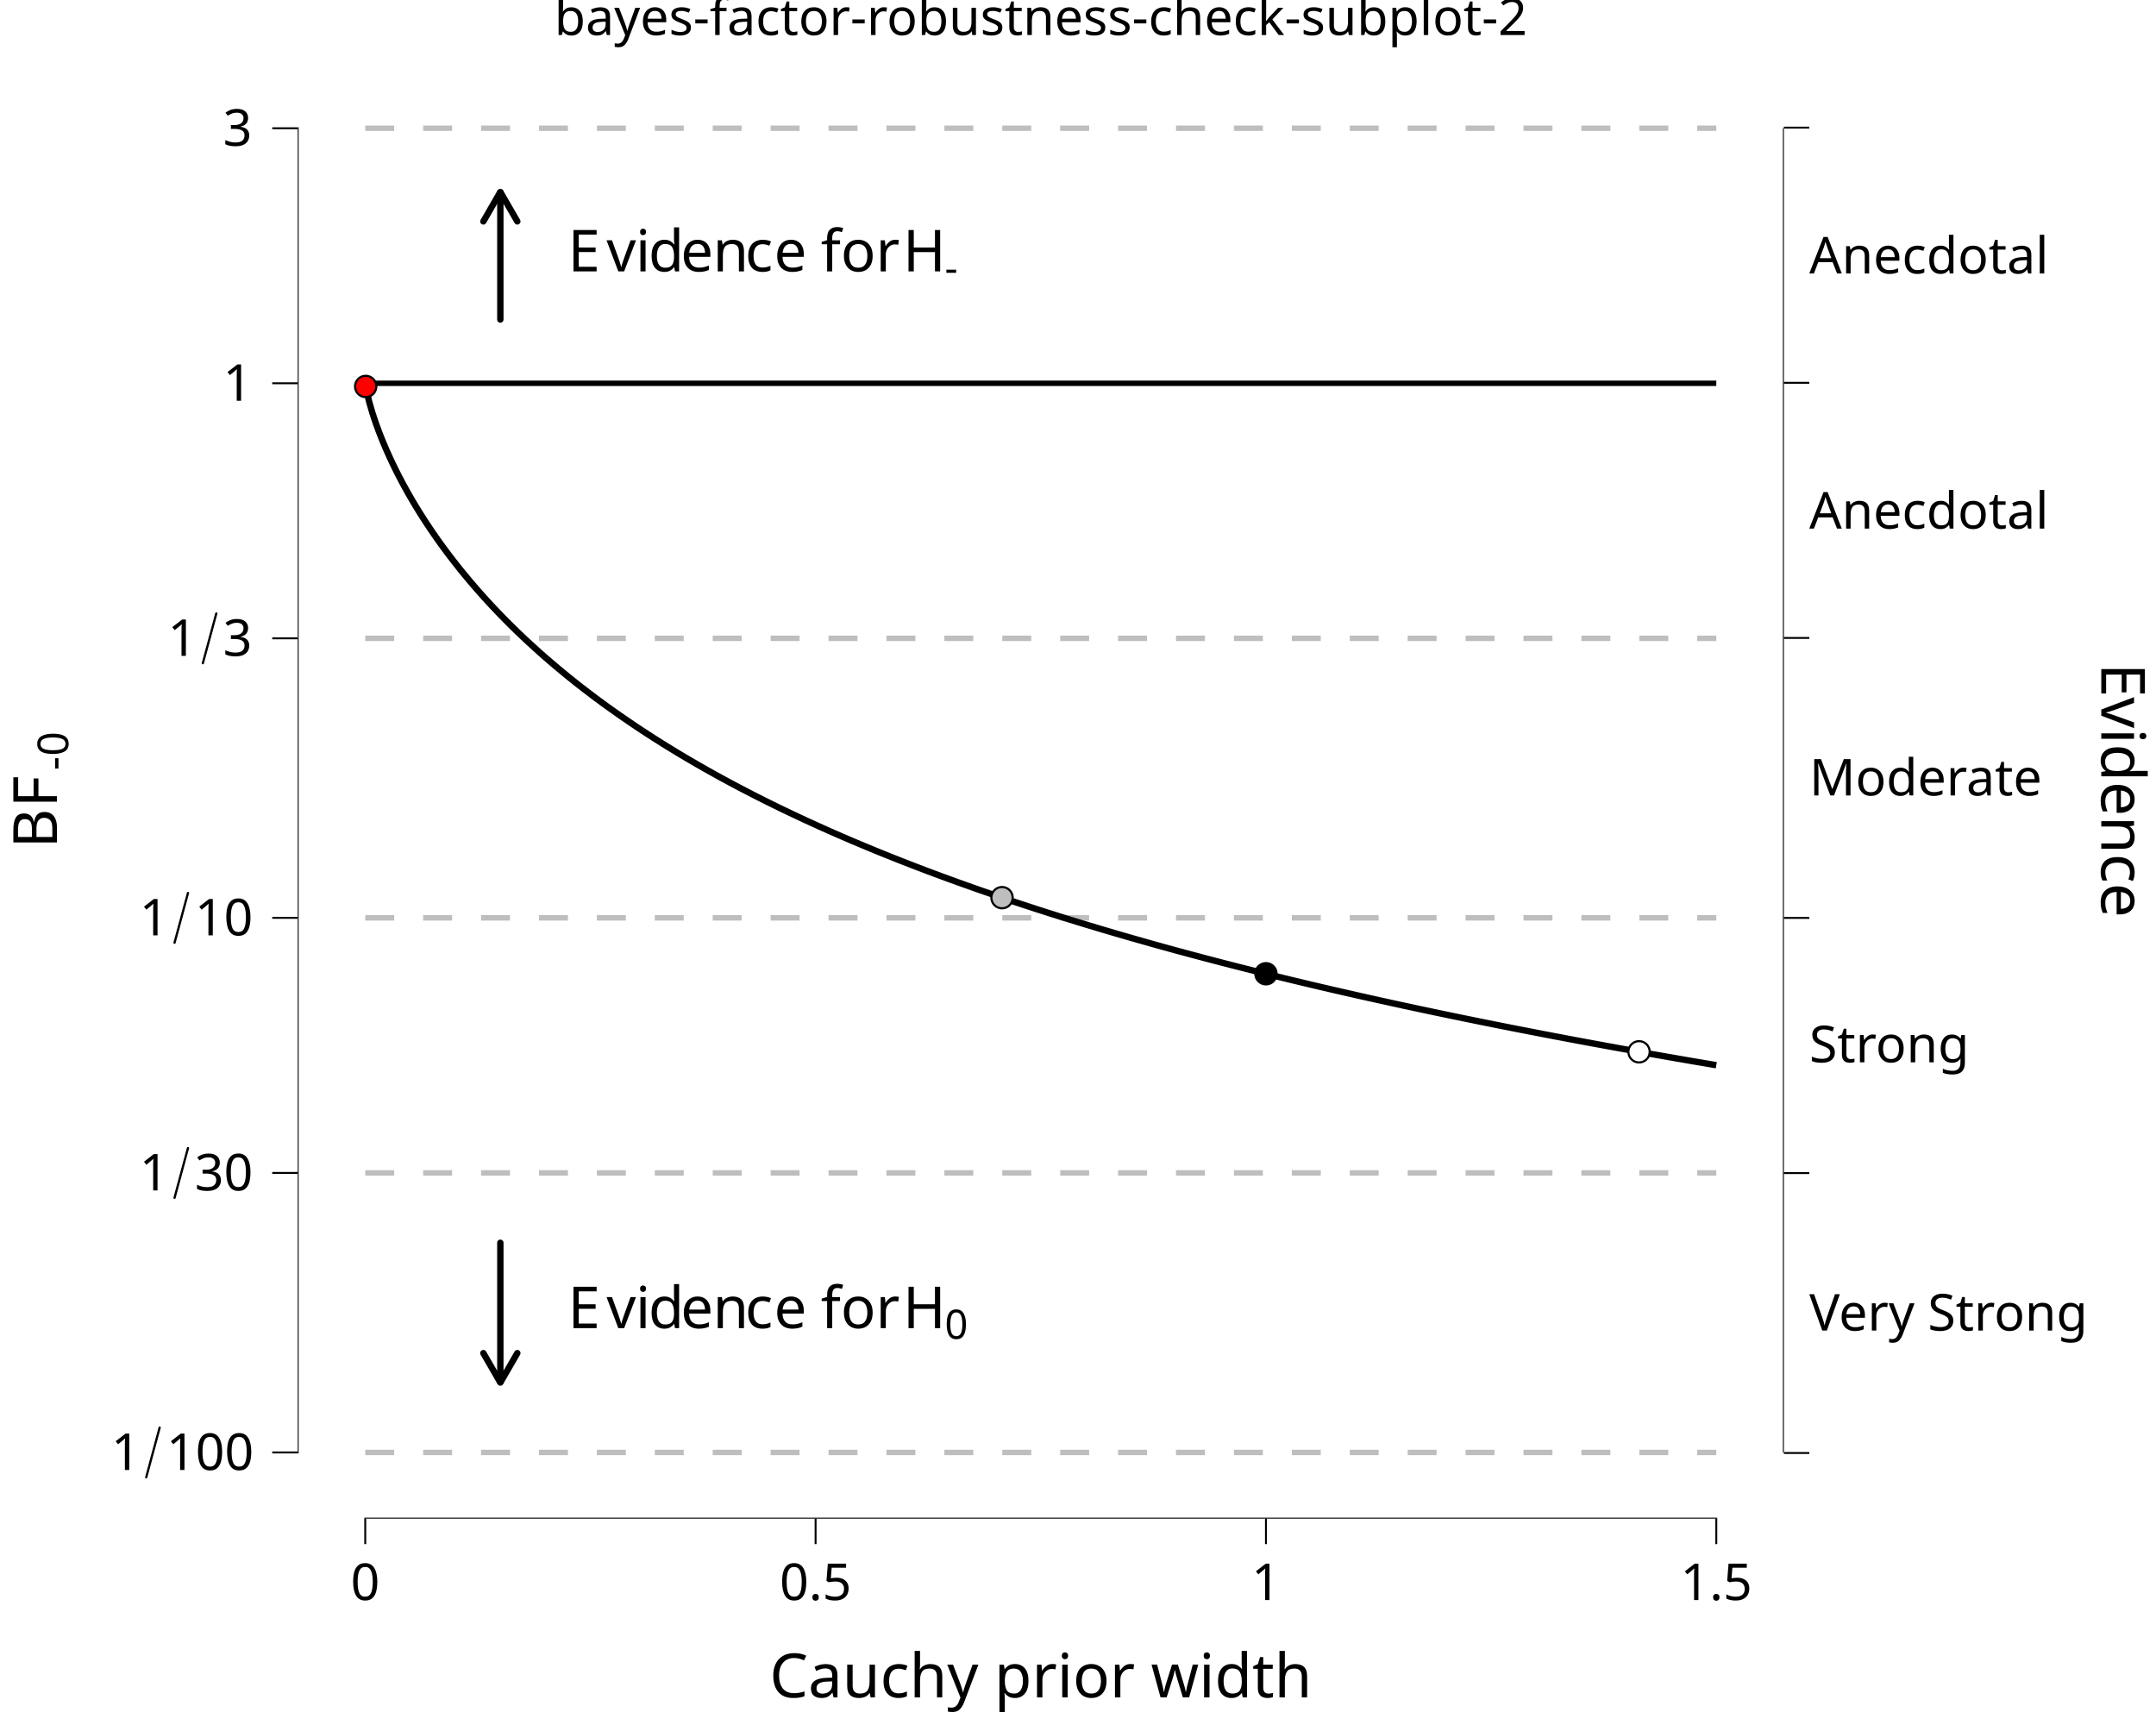
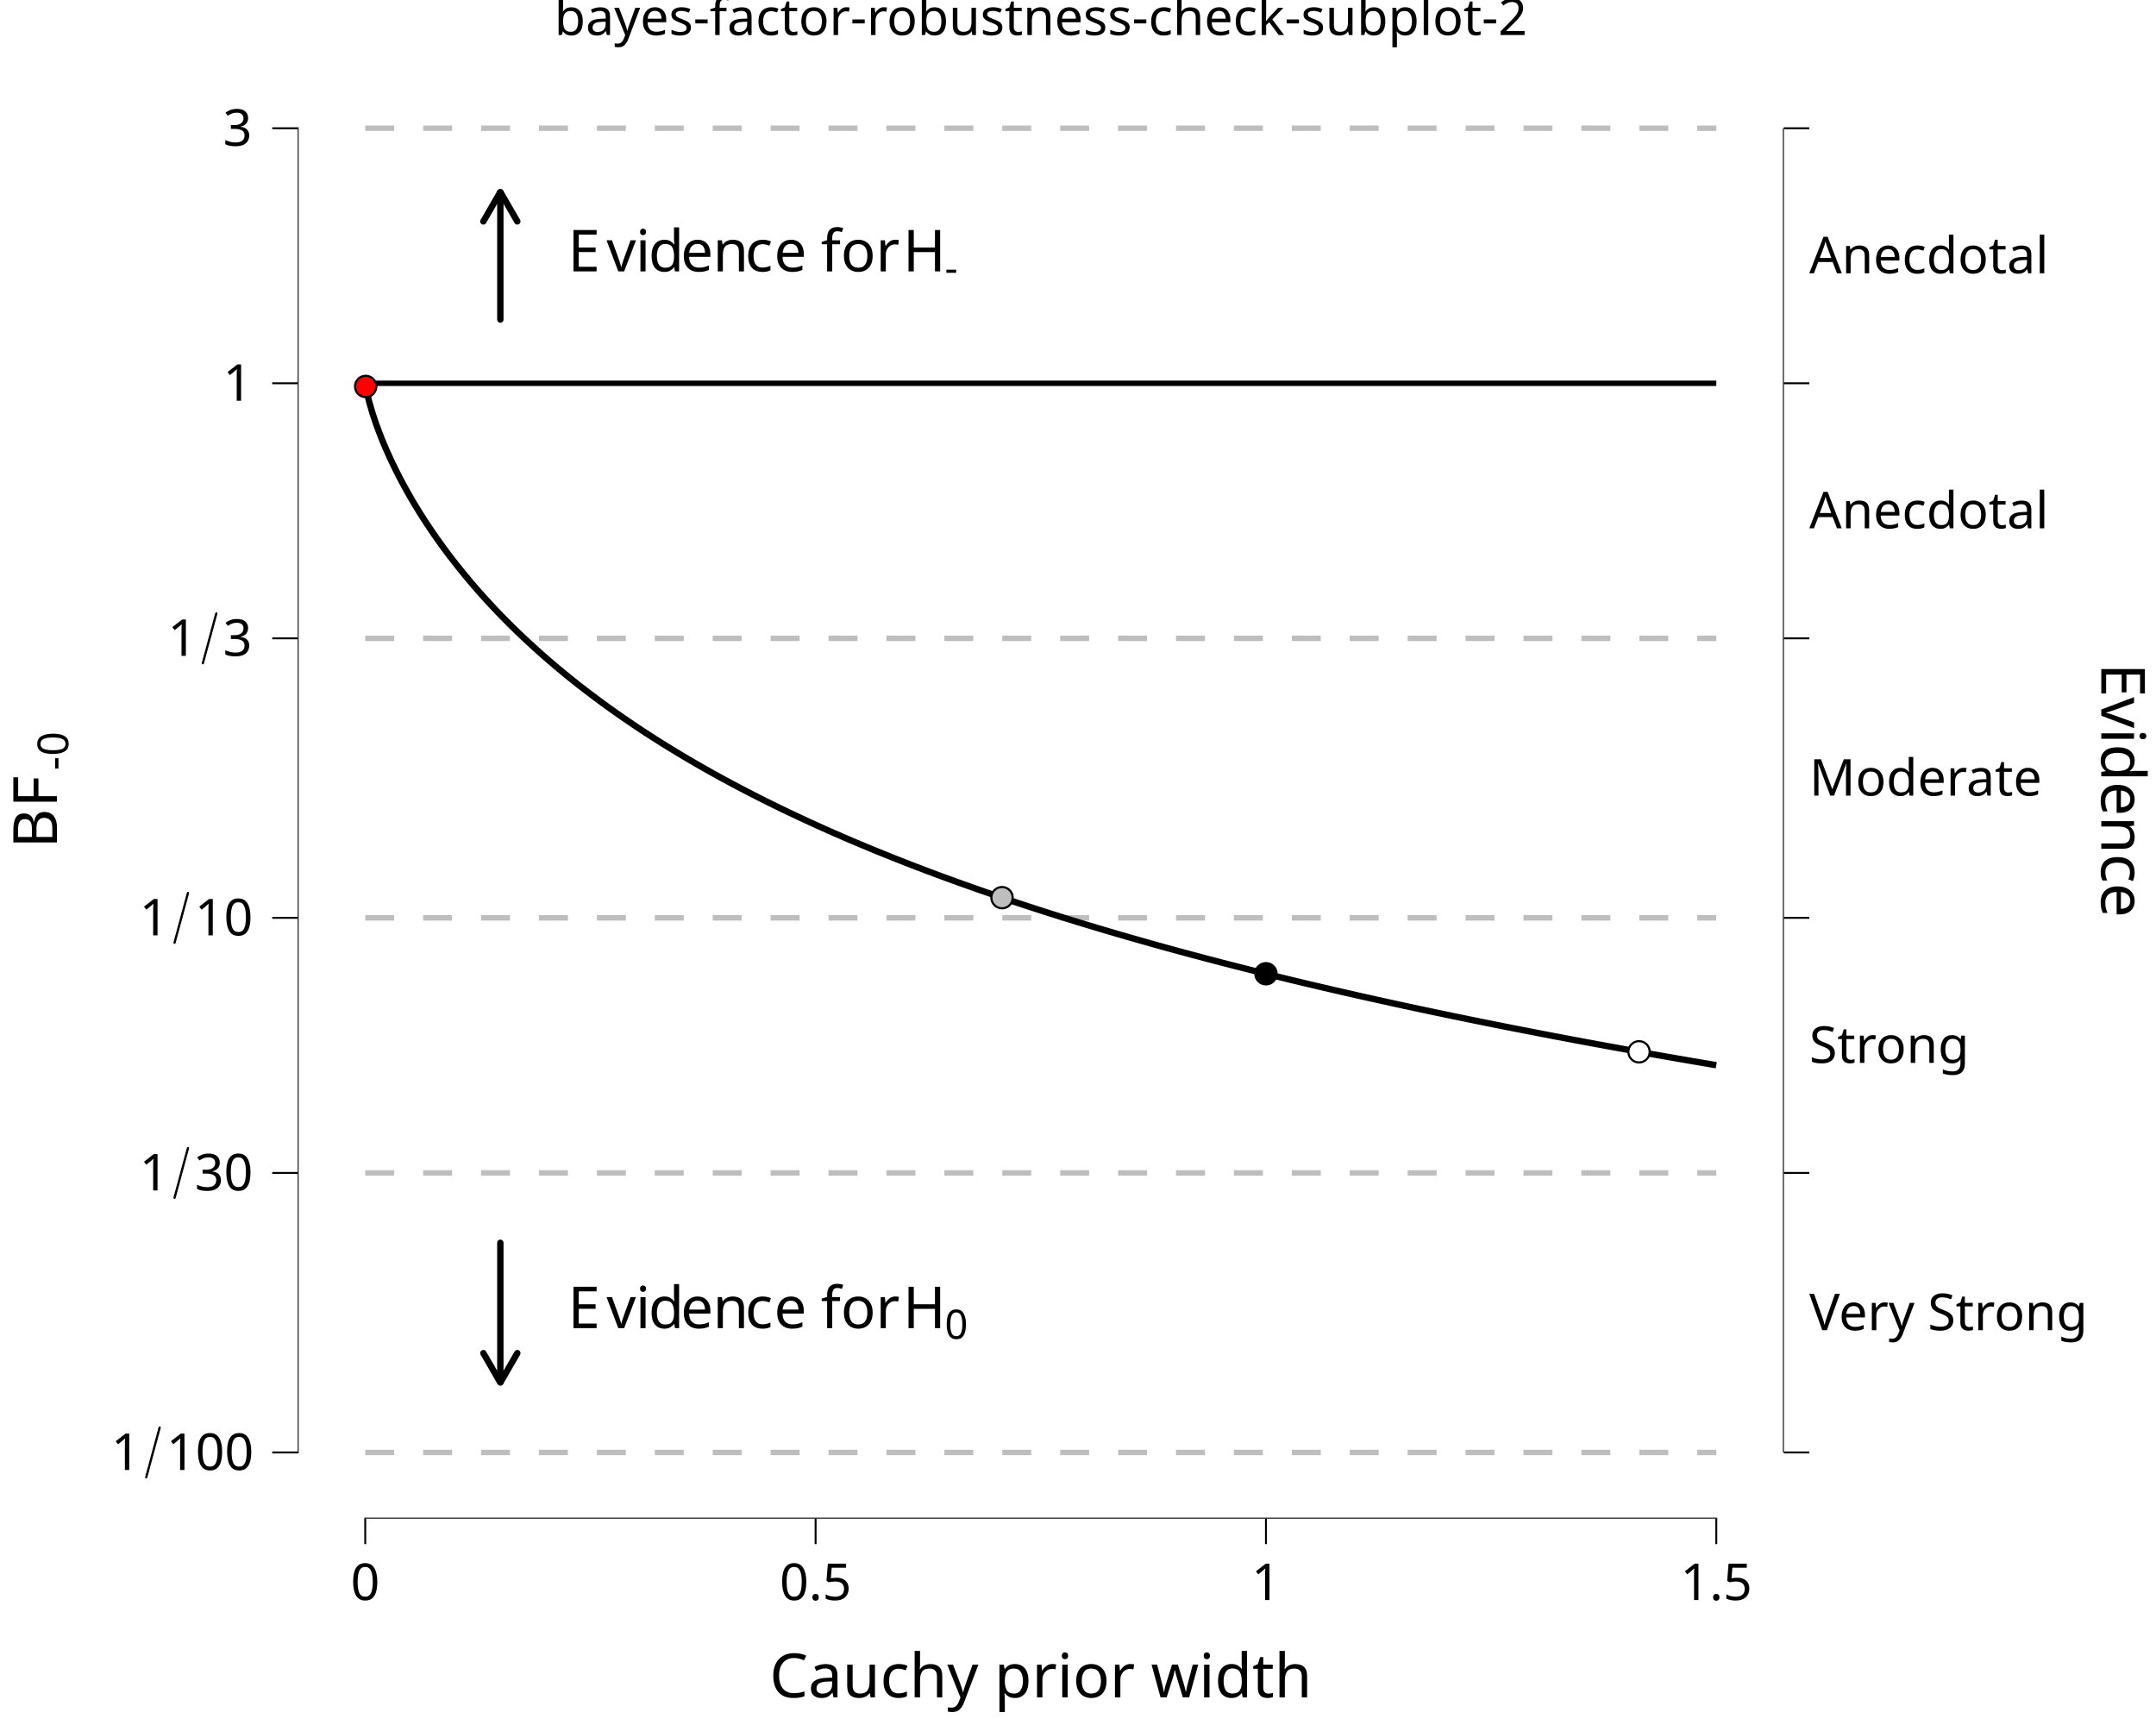
<svg xmlns="http://www.w3.org/2000/svg" class="svglite" data-engine-version="2.0" width="720.00pt" height="576.00pt" viewBox="0 0 720.00 576.00">
  <defs>
    <style type="text/css">
    .svglite line, .svglite polyline, .svglite polygon, .svglite path, .svglite rect, .svglite circle {
      fill: none;
      stroke: #000000;
      stroke-linecap: round;
      stroke-linejoin: round;
      stroke-miterlimit: 10.00;
    }
  </style>
  </defs>
  <rect width="100%" height="100%" style="stroke: none; fill: #FFFFFF;" />
  <defs>
    <clipPath id="cpMC4wMHw3MjAuMDB8MC4wMHw1NzYuMDA=">
      <rect x="0.00" y="0.00" width="720.00" height="576.00" />
    </clipPath>
  </defs>
  <g clip-path="url(#cpMC4wMHw3MjAuMDB8MC4wMHw1NzYuMDA=)">
    <rect x="0.00" y="0.00" width="720.00" height="576.00" style="stroke-width: 10.67; stroke: none;" />
  </g>
  <defs>
    <clipPath id="cpOTkuNDJ8NTk1LjcyfDIwLjcxfDUwNy4wOQ==">
      <rect x="99.42" y="20.71" width="496.31" height="486.39" />
    </clipPath>
  </defs>
  <g clip-path="url(#cpOTkuNDJ8NTk1LjcyfDIwLjcxfDUwNy4wOQ==)">
    <rect x="99.42" y="20.71" width="496.31" height="486.39" style="stroke-width: 10.67; stroke: none;" />
    <line x1="121.97" y1="484.99" x2="573.16" y2="484.99" style="stroke-width: 1.81; stroke: #BEBEBE; stroke-dasharray: 9.67,9.67; stroke-linecap: butt;" />
    <line x1="121.97" y1="391.65" x2="573.16" y2="391.65" style="stroke-width: 1.81; stroke: #BEBEBE; stroke-dasharray: 9.67,9.67; stroke-linecap: butt;" />
    <line x1="121.97" y1="306.48" x2="573.16" y2="306.48" style="stroke-width: 1.81; stroke: #BEBEBE; stroke-dasharray: 9.67,9.67; stroke-linecap: butt;" />
    <line x1="121.97" y1="213.15" x2="573.16" y2="213.15" style="stroke-width: 1.81; stroke: #BEBEBE; stroke-dasharray: 9.67,9.67; stroke-linecap: butt;" />
    <line x1="121.97" y1="127.98" x2="573.16" y2="127.98" style="stroke-width: 1.81; stroke-linecap: butt;" />
    <line x1="121.97" y1="42.82" x2="573.16" y2="42.82" style="stroke-width: 1.81; stroke: #BEBEBE; stroke-dasharray: 9.67,9.67; stroke-linecap: butt;" />
    <polyline points="122.12,129.04 123.26,134.08 124.39,137.96 125.52,141.35 126.65,144.43 127.78,147.28 128.91,149.95 130.04,152.48 131.17,154.90 132.30,157.20 133.43,159.42 134.56,161.55 135.69,163.61 136.82,165.61 137.95,167.55 139.08,169.43 140.21,171.26 141.34,173.04 142.47,174.78 143.60,176.48 144.73,178.14 145.86,179.76 146.99,181.35 148.12,182.91 149.25,184.43 150.39,185.93 151.52,187.39 152.65,188.83 153.78,190.25 154.91,191.64 156.04,193.00 157.17,194.35 158.30,195.67 159.43,196.97 160.56,198.25 161.69,199.51 162.82,200.75 163.95,201.97 165.08,203.18 166.21,204.36 167.34,205.54 168.47,206.69 169.60,207.83 170.73,208.95 171.86,210.06 172.99,211.16 174.12,212.24 175.25,213.31 176.38,214.36 177.52,215.40 178.65,216.43 179.78,217.45 180.91,218.46 182.04,219.45 183.17,220.43 184.30,221.40 185.43,222.36 186.56,223.31 187.69,224.25 188.82,225.18 189.95,226.10 191.08,227.01 192.21,227.91 193.34,228.80 194.47,229.68 195.60,230.55 196.73,231.41 197.86,232.27 198.99,233.12 200.12,233.95 201.25,234.78 202.38,235.61 203.51,236.42 204.65,237.23 205.78,238.03 206.91,238.82 208.04,239.60 209.17,240.38 210.30,241.15 211.43,241.92 212.56,242.68 213.69,243.43 214.82,244.17 215.95,244.91 217.08,245.64 218.21,246.37 219.34,247.08 220.47,247.80 221.60,248.51 222.73,249.21 223.86,249.90 224.99,250.59 226.12,251.28 227.25,251.96 228.38,252.63 229.51,253.30 230.64,253.96 231.78,254.62 232.91,255.28 234.04,255.92 235.17,256.57 236.30,257.21 237.43,257.84 238.56,258.47 239.69,259.10 240.82,259.72 241.95,260.33 243.08,260.94 244.21,261.55 245.34,262.15 246.47,262.75 247.60,263.34 248.73,263.93 249.86,264.52 250.99,265.10 252.12,265.68 253.25,266.25 254.38,266.82 255.51,267.39 256.64,267.95 257.77,268.51 258.91,269.07 260.04,269.62 261.17,270.17 262.30,270.71 263.43,271.25 264.56,271.79 265.69,272.32 266.82,272.86 267.95,273.38 269.08,273.91 270.21,274.43 271.34,274.94 272.47,275.46 273.60,275.97 274.73,276.48 275.86,276.98 276.99,277.49 278.12,277.99 279.25,278.48 280.38,278.97 281.51,279.47 282.64,279.95 283.77,280.44 284.90,280.92 286.04,281.40 287.17,281.87 288.30,282.35 289.43,282.82 290.56,283.29 291.69,283.75 292.82,284.22 293.95,284.68 295.08,285.13 296.21,285.59 297.34,286.04 298.47,286.49 299.60,286.94 300.73,287.39 301.86,287.83 302.99,288.27 304.12,288.71 305.25,289.15 306.38,289.58 307.51,290.01 308.64,290.44 309.77,290.87 310.90,291.29 312.03,291.72 313.17,292.14 314.30,292.56 315.43,292.97 316.56,293.39 317.69,293.80 318.82,294.21 319.95,294.62 321.08,295.02 322.21,295.43 323.34,295.83 324.47,296.23 325.60,296.63 326.73,297.03 327.86,297.42 328.99,297.81 330.12,298.20 331.25,298.59 332.38,298.98 333.51,299.36 334.64,299.75 335.77,300.13 336.90,300.51 338.03,300.89 339.16,301.26 340.30,301.64 341.43,302.01 342.56,302.38 343.69,302.75 344.82,303.12 345.95,303.49 347.08,303.85 348.21,304.21 349.34,304.58 350.47,304.94 351.60,305.29 352.73,305.65 353.86,306.01 354.99,306.36 356.12,306.71 357.25,307.06 358.38,307.41 359.51,307.76 360.64,308.10 361.77,308.45 362.90,308.79 364.03,309.13 365.16,309.47 366.29,309.81 367.43,310.15 368.56,310.49 369.69,310.82 370.82,311.15 371.95,311.49 373.08,311.82 374.21,312.15 375.34,312.47 376.47,312.80 377.60,313.13 378.73,313.45 379.86,313.77 380.99,314.09 382.12,314.41 383.25,314.73 384.38,315.05 385.51,315.37 386.64,315.68 387.77,316.00 388.90,316.31 390.03,316.62 391.16,316.93 392.29,317.24 393.42,317.55 394.56,317.85 395.69,318.16 396.82,318.46 397.95,318.77 399.08,319.07 400.21,319.37 401.34,319.67 402.47,319.97 403.60,320.27 404.73,320.56 405.86,320.86 406.99,321.15 408.12,321.45 409.25,321.74 410.38,322.03 411.51,322.32 412.64,322.61 413.77,322.90 414.90,323.18 416.03,323.47 417.16,323.75 418.29,324.04 419.42,324.32 420.55,324.60 421.69,324.88 422.82,325.16 423.95,325.44 425.08,325.72 426.21,326.00 427.34,326.27 428.47,326.55 429.60,326.82 430.73,327.10 431.86,327.37 432.99,327.64 434.12,327.91 435.25,328.18 436.38,328.45 437.51,328.72 438.64,328.99 439.77,329.25 440.90,329.52 442.03,329.78 443.16,330.04 444.29,330.31 445.42,330.57 446.55,330.83 447.68,331.09 448.82,331.35 449.95,331.61 451.08,331.86 452.21,332.12 453.34,332.38 454.47,332.63 455.60,332.89 456.73,333.14 457.86,333.39 458.99,333.64 460.12,333.90 461.25,334.15 462.38,334.39 463.51,334.64 464.64,334.89 465.77,335.14 466.90,335.39 468.03,335.63 469.16,335.88 470.29,336.12 471.42,336.36 472.55,336.61 473.68,336.85 474.81,337.09 475.95,337.33 477.08,337.57 478.21,337.81 479.34,338.05 480.47,338.28 481.60,338.52 482.73,338.76 483.86,338.99 484.99,339.23 486.12,339.46 487.25,339.69 488.38,339.93 489.51,340.16 490.64,340.39 491.77,340.62 492.90,340.85 494.03,341.08 495.16,341.31 496.29,341.54 497.42,341.76 498.55,341.99 499.68,342.22 500.81,342.44 501.94,342.67 503.08,342.89 504.21,343.12 505.34,343.34 506.47,343.56 507.60,343.78 508.73,344.00 509.86,344.22 510.99,344.44 512.12,344.66 513.25,344.88 514.38,345.10 515.51,345.32 516.64,345.53 517.77,345.75 518.90,345.97 520.03,346.18 521.16,346.39 522.29,346.61 523.42,346.82 524.55,347.03 525.68,347.25 526.81,347.46 527.94,347.67 529.07,347.88 530.21,348.09 531.34,348.30 532.47,348.51 533.60,348.72 534.73,348.92 535.86,349.13 536.99,349.34 538.12,349.54 539.25,349.75 540.38,349.95 541.51,350.16 542.64,350.36 543.77,350.57 544.90,350.77 546.03,350.97 547.16,351.17 548.29,351.38 549.42,351.58 550.55,351.78 551.68,351.98 552.81,352.18 553.94,352.37 555.07,352.57 556.20,352.77 557.34,352.97 558.47,353.16 559.60,353.36 560.73,353.56 561.86,353.75 562.99,353.95 564.12,354.14 565.25,354.34 566.38,354.53 567.51,354.72 568.64,354.91 569.77,355.11 570.90,355.30 572.03,355.49 573.16,355.68 " style="stroke-width: 2.13; stroke-linecap: butt;" />
    <circle cx="122.12" cy="129.04" r="3.56" style="stroke-width: 0.71; fill: #FF0000;" />
    <circle cx="334.63" cy="299.74" r="3.56" style="stroke-width: 0.71; fill: #BEBEBE;" />
    <circle cx="422.77" cy="325.15" r="3.56" style="stroke-width: 0.71; fill: #000000;" />
    <circle cx="547.36" cy="351.21" r="3.56" style="stroke-width: 0.71; fill: #FFFFFF;" />
    <line x1="167.09" y1="414.98" x2="167.09" y2="461.65" style="stroke-width: 2.13; stroke-linejoin: bevel;" />
    <polyline points="161.42,451.83 167.09,461.65 172.76,451.83 " style="stroke-width: 2.13; stroke-linejoin: bevel;" />
    <line x1="167.09" y1="106.69" x2="167.09" y2="64.11" style="stroke-width: 2.13; stroke-linejoin: bevel;" />
    <polyline points="172.76,73.93 167.09,64.11 161.42,73.93 " style="stroke-width: 2.13; stroke-linejoin: bevel;" />
    <text x="189.65" y="443.48" style="font-size: 19.35px; font-family: sans;" textLength="12.91px" lengthAdjust="spacingAndGlyphs">E</text>
    <text x="202.56" y="443.48" style="font-size: 19.35px; font-family: sans;" textLength="9.68px" lengthAdjust="spacingAndGlyphs">v</text>
    <text x="212.24" y="443.48" style="font-size: 19.35px; font-family: sans;" textLength="4.30px" lengthAdjust="spacingAndGlyphs">i</text>
    <text x="216.54" y="443.48" style="font-size: 19.35px; font-family: sans;" textLength="10.76px" lengthAdjust="spacingAndGlyphs">d</text>
    <text x="227.30" y="443.48" style="font-size: 19.35px; font-family: sans;" textLength="10.76px" lengthAdjust="spacingAndGlyphs">e</text>
    <text x="238.06" y="443.48" style="font-size: 19.35px; font-family: sans;" textLength="10.76px" lengthAdjust="spacingAndGlyphs">n</text>
    <text x="248.82" y="443.48" style="font-size: 19.35px; font-family: sans;" textLength="9.68px" lengthAdjust="spacingAndGlyphs">c</text>
    <text x="258.50" y="443.48" style="font-size: 19.35px; font-family: sans;" textLength="10.76px" lengthAdjust="spacingAndGlyphs">e</text>
    <text x="269.27" y="443.48" style="font-size: 19.35px; font-family: sans;" textLength="4.84px" lengthAdjust="spacingAndGlyphs"> </text>
    <text x="274.11" y="443.48" style="font-size: 19.35px; font-family: sans;" textLength="22.58px" lengthAdjust="spacingAndGlyphs">for</text>
    <text x="296.68" y="443.48" style="font-size: 19.35px; font-family: sans;" textLength="4.84px" lengthAdjust="spacingAndGlyphs"> </text>
    <text x="301.53" y="443.48" style="font-size: 19.35px; font-family: sans;" textLength="13.98px" lengthAdjust="spacingAndGlyphs">H</text>
    <text x="315.50" y="447.05" style="font-size: 13.54px; font-family: sans;" textLength="7.53px" lengthAdjust="spacingAndGlyphs">0</text>
    <text x="189.65" y="90.62" style="font-size: 19.35px; font-family: sans;" textLength="12.91px" lengthAdjust="spacingAndGlyphs">E</text>
    <text x="202.56" y="90.62" style="font-size: 19.35px; font-family: sans;" textLength="9.68px" lengthAdjust="spacingAndGlyphs">v</text>
    <text x="212.24" y="90.62" style="font-size: 19.35px; font-family: sans;" textLength="4.30px" lengthAdjust="spacingAndGlyphs">i</text>
    <text x="216.54" y="90.62" style="font-size: 19.35px; font-family: sans;" textLength="10.76px" lengthAdjust="spacingAndGlyphs">d</text>
    <text x="227.30" y="90.62" style="font-size: 19.35px; font-family: sans;" textLength="10.76px" lengthAdjust="spacingAndGlyphs">e</text>
    <text x="238.06" y="90.62" style="font-size: 19.35px; font-family: sans;" textLength="10.76px" lengthAdjust="spacingAndGlyphs">n</text>
    <text x="248.82" y="90.62" style="font-size: 19.35px; font-family: sans;" textLength="9.68px" lengthAdjust="spacingAndGlyphs">c</text>
    <text x="258.50" y="90.62" style="font-size: 19.35px; font-family: sans;" textLength="10.76px" lengthAdjust="spacingAndGlyphs">e</text>
    <text x="269.27" y="90.62" style="font-size: 19.35px; font-family: sans;" textLength="4.84px" lengthAdjust="spacingAndGlyphs"> </text>
    <text x="274.11" y="90.62" style="font-size: 19.35px; font-family: sans;" textLength="22.58px" lengthAdjust="spacingAndGlyphs">for</text>
    <text x="296.68" y="90.62" style="font-size: 19.35px; font-family: sans;" textLength="4.84px" lengthAdjust="spacingAndGlyphs"> </text>
    <text x="301.53" y="90.62" style="font-size: 19.35px; font-family: sans;" textLength="13.98px" lengthAdjust="spacingAndGlyphs">H</text>
    <text x="315.50" y="94.20" style="font-size: 13.54px; font-family: sans;" textLength="4.51px" lengthAdjust="spacingAndGlyphs">-</text>
    <line x1="121.66" y1="507.09" x2="573.48" y2="507.09" style="stroke-width: 0.64; stroke-linecap: butt;" />
    <line x1="99.42" y1="485.30" x2="99.42" y2="42.50" style="stroke-width: 0.64; stroke-linecap: butt;" />
    <line x1="595.72" y1="484.99" x2="595.72" y2="42.82" style="stroke-width: 0.64; stroke-linecap: butt;" />
    <rect x="99.42" y="20.71" width="496.31" height="486.39" style="stroke-width: 0.00; stroke: none;" />
  </g>
  <g clip-path="url(#cpMC4wMHw3MjAuMDB8MC4wMHw1NzYuMDA=)">
    <polyline points="99.42,507.09 99.42,20.71 " style="stroke-width: 0.00; stroke: none; stroke-linecap: butt;" />
    <text x="37.13" y="490.84" style="font-size: 17.00px; font-family: sans;" textLength="9.46px" lengthAdjust="spacingAndGlyphs">1</text>
    <polyline points="48.83,493.29 53.32,476.68 " style="stroke-width: 0.75;" />
    <text x="55.57" y="490.84" style="font-size: 17.00px; font-family: sans;" textLength="28.37px" lengthAdjust="spacingAndGlyphs">100</text>
    <text x="46.58" y="397.50" style="font-size: 17.00px; font-family: sans;" textLength="9.46px" lengthAdjust="spacingAndGlyphs">1</text>
    <polyline points="58.29,399.96 62.78,383.35 " style="stroke-width: 0.75;" />
    <text x="65.03" y="397.50" style="font-size: 17.00px; font-family: sans;" textLength="18.91px" lengthAdjust="spacingAndGlyphs">30</text>
    <text x="46.58" y="312.33" style="font-size: 17.00px; font-family: sans;" textLength="9.46px" lengthAdjust="spacingAndGlyphs">1</text>
    <polyline points="58.29,314.79 62.78,298.18 " style="stroke-width: 0.75;" />
    <text x="65.03" y="312.33" style="font-size: 17.00px; font-family: sans;" textLength="18.91px" lengthAdjust="spacingAndGlyphs">10</text>
    <text x="56.04" y="219.00" style="font-size: 17.00px; font-family: sans;" textLength="9.46px" lengthAdjust="spacingAndGlyphs">1</text>
    <polyline points="67.74,221.46 72.24,204.84 " style="stroke-width: 0.75;" />
    <text x="74.48" y="219.00" style="font-size: 17.00px; font-family: sans;" textLength="9.46px" lengthAdjust="spacingAndGlyphs">3</text>
    <text x="74.48" y="133.83" style="font-size: 17.00px; font-family: sans;" textLength="9.46px" lengthAdjust="spacingAndGlyphs">1</text>
    <text x="74.48" y="48.67" style="font-size: 17.00px; font-family: sans;" textLength="9.46px" lengthAdjust="spacingAndGlyphs">3</text>
    <polyline points="90.91,484.99 99.42,484.99 " style="stroke-width: 0.64; stroke-linecap: butt;" />
    <polyline points="90.91,391.65 99.42,391.65 " style="stroke-width: 0.64; stroke-linecap: butt;" />
    <polyline points="90.91,306.48 99.42,306.48 " style="stroke-width: 0.64; stroke-linecap: butt;" />
    <polyline points="90.91,213.15 99.42,213.15 " style="stroke-width: 0.64; stroke-linecap: butt;" />
    <polyline points="90.91,127.98 99.42,127.98 " style="stroke-width: 0.64; stroke-linecap: butt;" />
    <polyline points="90.91,42.82 99.42,42.82 " style="stroke-width: 0.64; stroke-linecap: butt;" />
    <polyline points="595.72,507.09 595.72,20.71 " style="stroke-width: 0.00; stroke: none; stroke-linecap: butt;" />
-     <polyline points="595.72,485.18 604.22,485.18 " style="stroke-width: 0.64; stroke-linecap: butt;" />
-     <polyline points="595.72,438.44 604.22,438.44 " style="stroke-width: 0.64; stroke: none; stroke-linecap: butt;" />
-     <polyline points="595.72,391.71 604.22,391.71 " style="stroke-width: 0.64; stroke-linecap: butt;" />
-     <polyline points="595.72,348.86 604.22,348.86 " style="stroke-width: 0.64; stroke: none; stroke-linecap: butt;" />
-     <polyline points="595.72,306.50 604.22,306.50 " style="stroke-width: 0.64; stroke-linecap: butt;" />
-     <polyline points="595.72,259.76 604.22,259.76 " style="stroke-width: 0.64; stroke: none; stroke-linecap: butt;" />
-     <polyline points="595.72,213.02 604.22,213.02 " style="stroke-width: 0.64; stroke-linecap: butt;" />
-     <polyline points="595.72,170.66 604.22,170.66 " style="stroke-width: 0.64; stroke: none; stroke-linecap: butt;" />
-     <polyline points="595.72,127.82 604.22,127.82 " style="stroke-width: 0.64; stroke-linecap: butt;" />
-     <polyline points="595.72,85.46 604.22,85.46 " style="stroke-width: 0.64; stroke: none; stroke-linecap: butt;" />
-     <polyline points="595.72,42.62 604.22,42.62 " style="stroke-width: 0.64; stroke-linecap: butt;" />
-     <text x="604.22" y="444.29" style="font-size: 17.00px; font-family: sans;" textLength="89.78px" lengthAdjust="spacingAndGlyphs">Very Strong</text>
-     <text x="604.22" y="354.71" style="font-size: 17.00px; font-family: sans;" textLength="50.09px" lengthAdjust="spacingAndGlyphs">Strong</text>
-     <text x="604.22" y="265.61" style="font-size: 17.00px; font-family: sans;" textLength="71.83px" lengthAdjust="spacingAndGlyphs">Moderate</text>
-     <text x="604.22" y="176.51" style="font-size: 17.00px; font-family: sans;" textLength="75.62px" lengthAdjust="spacingAndGlyphs">Anecdotal</text>
-     <text x="604.22" y="91.31" style="font-size: 17.00px; font-family: sans;" textLength="75.62px" lengthAdjust="spacingAndGlyphs">Anecdotal</text>
+     <polyline points="595.72,484.99 604.22,484.99 " style="stroke-width: 0.64; stroke-linecap: butt;" />
+     <polyline points="595.72,438.32 604.22,438.32 " style="stroke-width: 0.64; stroke: none; stroke-linecap: butt;" />
+     <polyline points="595.72,391.65 604.22,391.65 " style="stroke-width: 0.64; stroke-linecap: butt;" />
+     <polyline points="595.72,349.07 604.22,349.07 " style="stroke-width: 0.64; stroke: none; stroke-linecap: butt;" />
+     <polyline points="595.72,306.48 604.22,306.48 " style="stroke-width: 0.64; stroke-linecap: butt;" />
+     <polyline points="595.72,259.82 604.22,259.82 " style="stroke-width: 0.64; stroke: none; stroke-linecap: butt;" />
+     <polyline points="595.72,213.15 604.22,213.15 " style="stroke-width: 0.64; stroke-linecap: butt;" />
+     <polyline points="595.72,170.57 604.22,170.57 " style="stroke-width: 0.64; stroke: none; stroke-linecap: butt;" />
+     <polyline points="595.72,127.98 604.22,127.98 " style="stroke-width: 0.64; stroke-linecap: butt;" />
+     <polyline points="595.72,85.40 604.22,85.40 " style="stroke-width: 0.64; stroke: none; stroke-linecap: butt;" />
+     <polyline points="595.72,42.82 604.22,42.82 " style="stroke-width: 0.64; stroke-linecap: butt;" />
+     <text x="604.22" y="444.17" style="font-size: 17.00px; font-family: sans;" textLength="89.78px" lengthAdjust="spacingAndGlyphs">Very Strong</text>
+     <text x="604.22" y="354.92" style="font-size: 17.00px; font-family: sans;" textLength="50.09px" lengthAdjust="spacingAndGlyphs">Strong</text>
+     <text x="604.22" y="265.67" style="font-size: 17.00px; font-family: sans;" textLength="71.83px" lengthAdjust="spacingAndGlyphs">Moderate</text>
+     <text x="604.22" y="176.42" style="font-size: 17.00px; font-family: sans;" textLength="75.62px" lengthAdjust="spacingAndGlyphs">Anecdotal</text>
+     <text x="604.22" y="91.25" style="font-size: 17.00px; font-family: sans;" textLength="75.62px" lengthAdjust="spacingAndGlyphs">Anecdotal</text>
    <polyline points="99.42,507.09 595.72,507.09 " style="stroke-width: 0.00; stroke: none; stroke-linecap: butt;" />
    <polyline points="121.97,515.60 121.97,507.09 " style="stroke-width: 0.64; stroke-linecap: butt;" />
    <polyline points="272.37,515.60 272.37,507.09 " style="stroke-width: 0.64; stroke-linecap: butt;" />
    <polyline points="422.77,515.60 422.77,507.09 " style="stroke-width: 0.64; stroke-linecap: butt;" />
    <polyline points="573.16,515.60 573.16,507.09 " style="stroke-width: 0.64; stroke-linecap: butt;" />
    <text x="121.97" y="534.27" text-anchor="middle" style="font-size: 17.00px; font-family: sans;" textLength="9.46px" lengthAdjust="spacingAndGlyphs">0</text>
    <text x="272.37" y="534.27" text-anchor="middle" style="font-size: 17.00px; font-family: sans;" textLength="23.63px" lengthAdjust="spacingAndGlyphs">0.5</text>
    <text x="422.77" y="534.27" text-anchor="middle" style="font-size: 17.00px; font-family: sans;" textLength="9.46px" lengthAdjust="spacingAndGlyphs">1</text>
    <text x="573.16" y="534.27" text-anchor="middle" style="font-size: 17.00px; font-family: sans;" textLength="23.63px" lengthAdjust="spacingAndGlyphs">1.5</text>
    <text x="347.57" y="566.78" text-anchor="middle" style="font-size: 20.40px; font-family: sans;" textLength="168.96px" lengthAdjust="spacingAndGlyphs">Cauchy prior width</text>
    <text transform="translate(19.02,283.29) rotate(-90)" style="font-size: 20.40px; font-family: sans;" textLength="13.61px" lengthAdjust="spacingAndGlyphs">B</text>
    <text transform="translate(19.02,269.67) rotate(-90)" style="font-size: 20.40px; font-family: sans;" textLength="12.46px" lengthAdjust="spacingAndGlyphs">F</text>
    <text transform="translate(22.79,257.21) rotate(-90)" style="font-size: 14.28px; font-family: sans;" textLength="4.76px" lengthAdjust="spacingAndGlyphs">-</text>
    <text transform="translate(22.79,252.46) rotate(-90)" style="font-size: 14.28px; font-family: sans;" textLength="7.94px" lengthAdjust="spacingAndGlyphs">0</text>
    <text transform="translate(701.73,263.90) rotate(90)" text-anchor="middle" style="font-size: 20.40px; font-family: sans;" textLength="83.94px" lengthAdjust="spacingAndGlyphs">Evidence</text>
    <text x="347.57" y="11.70" text-anchor="middle" style="font-size: 17.00px; font-family: sans;" textLength="308.10px" lengthAdjust="spacingAndGlyphs">bayes-factor-robustness-check-subplot-2</text>
  </g>
</svg>
